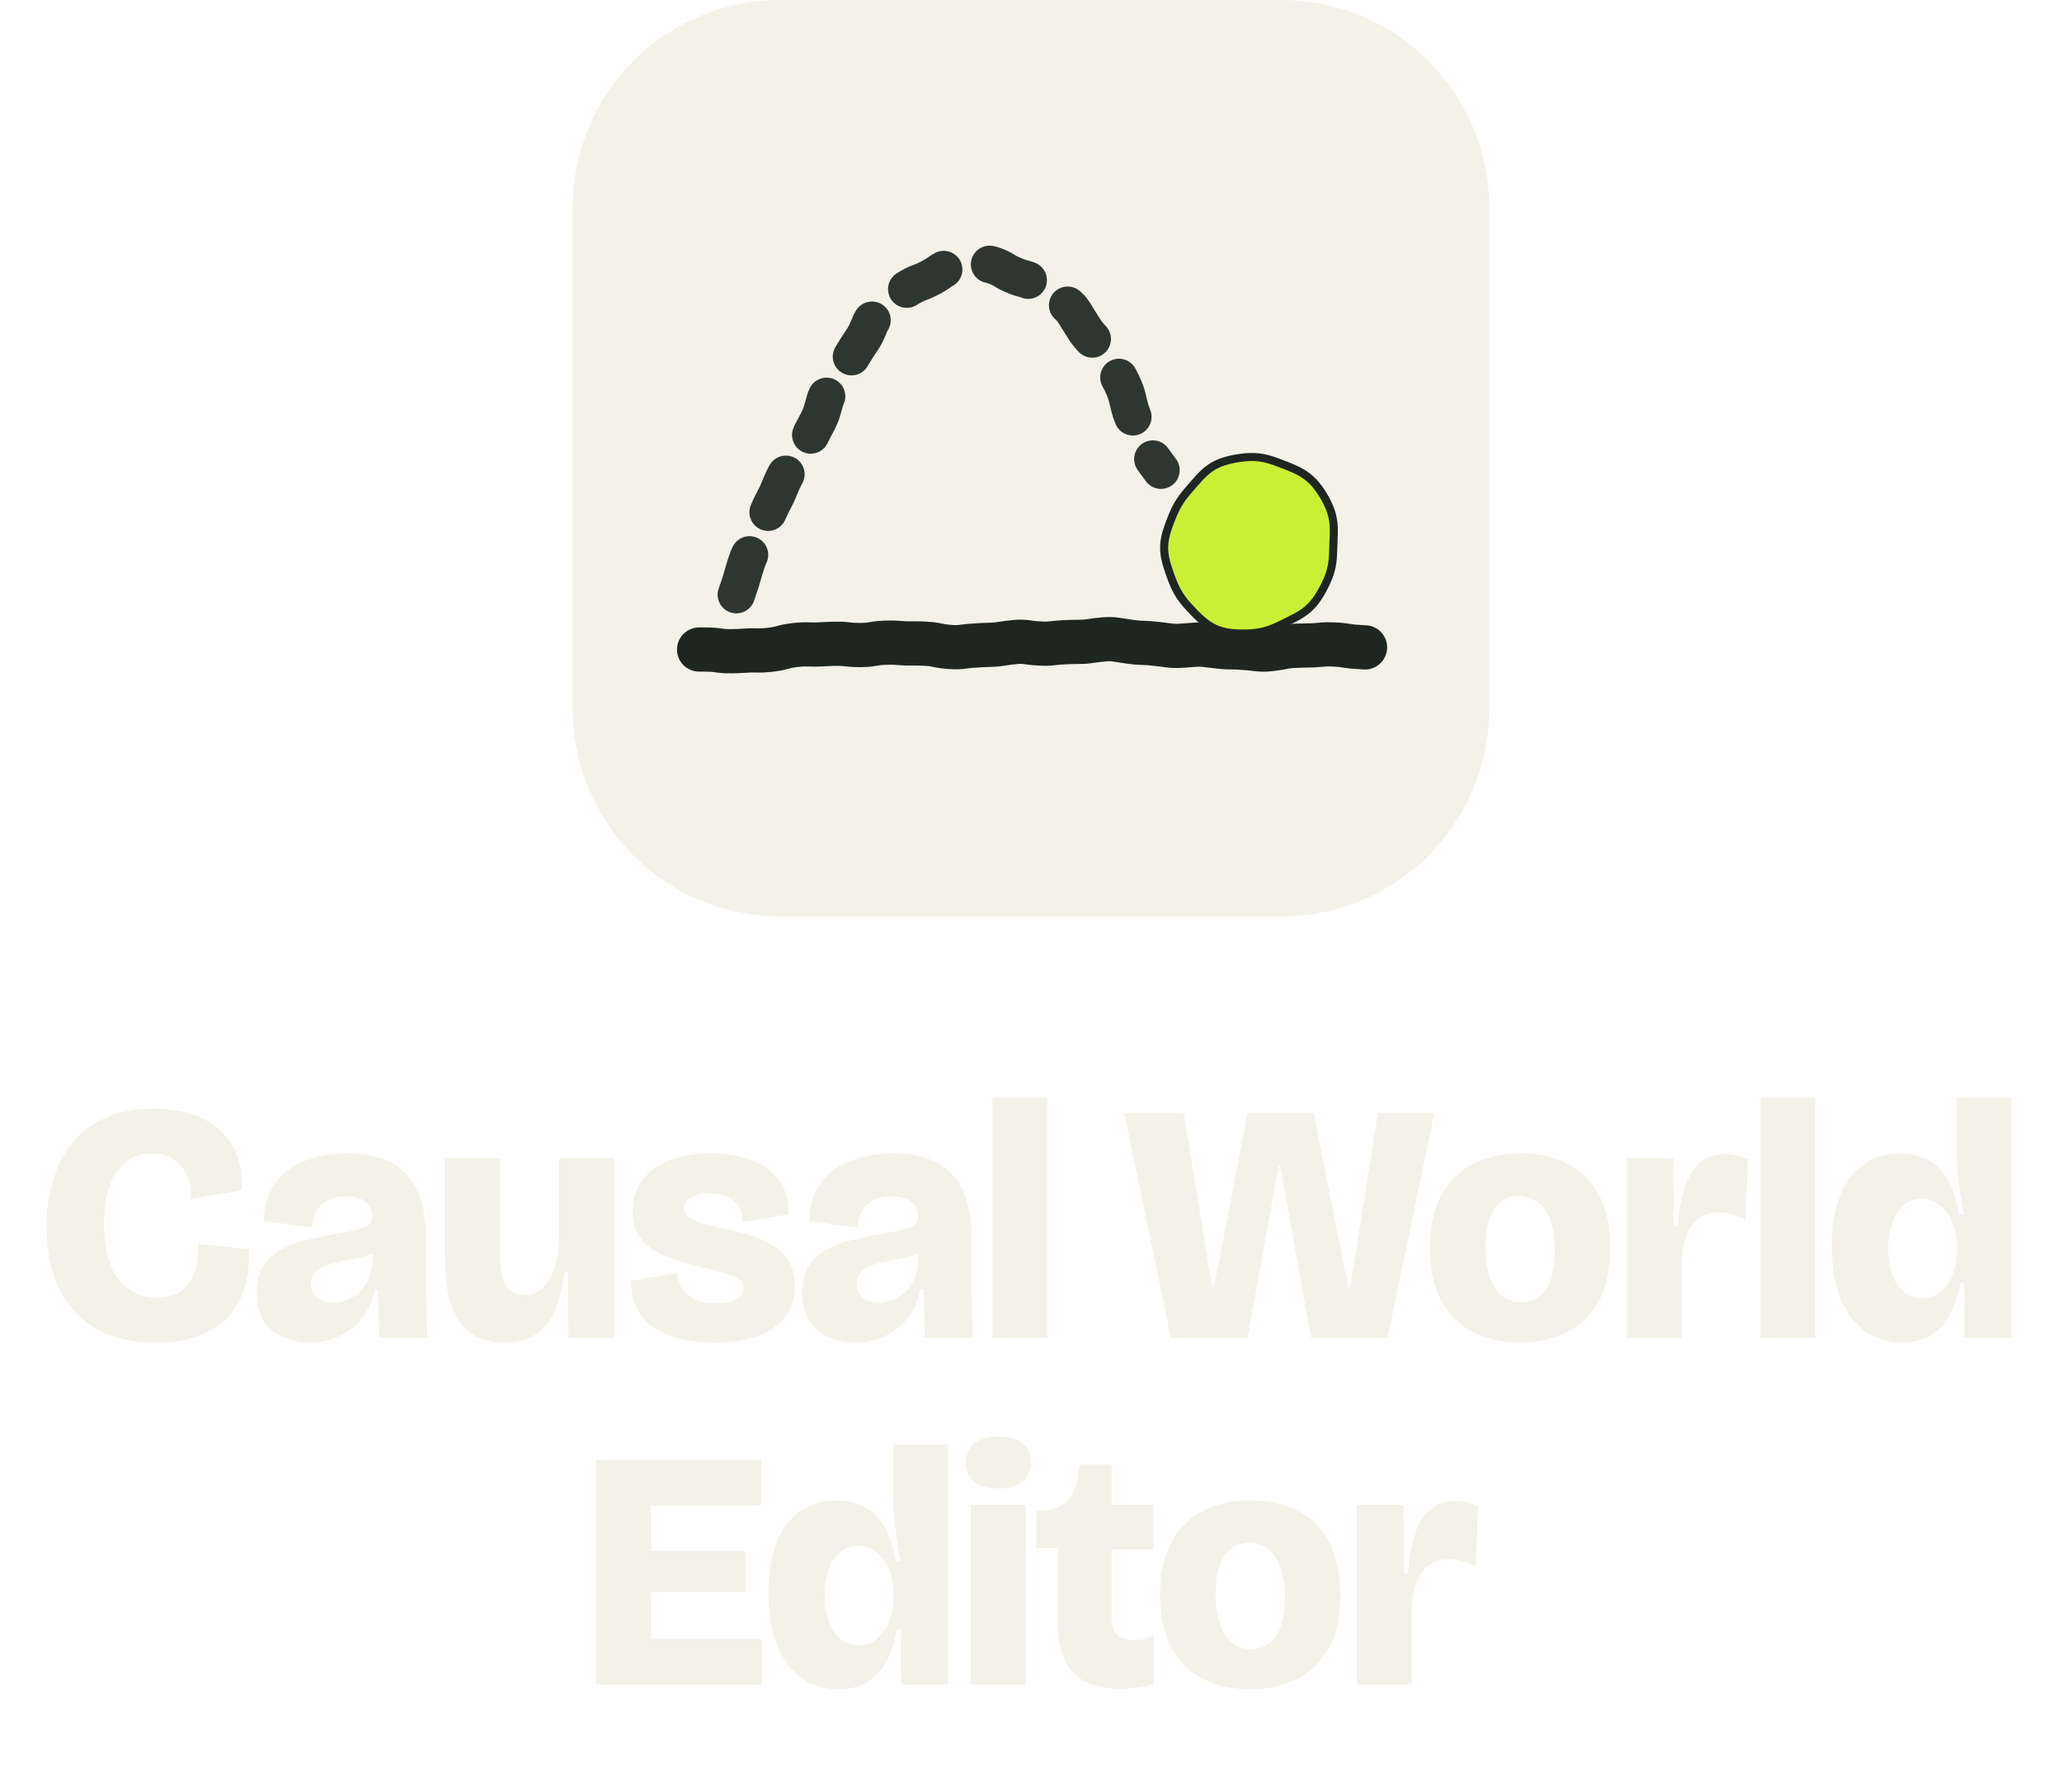
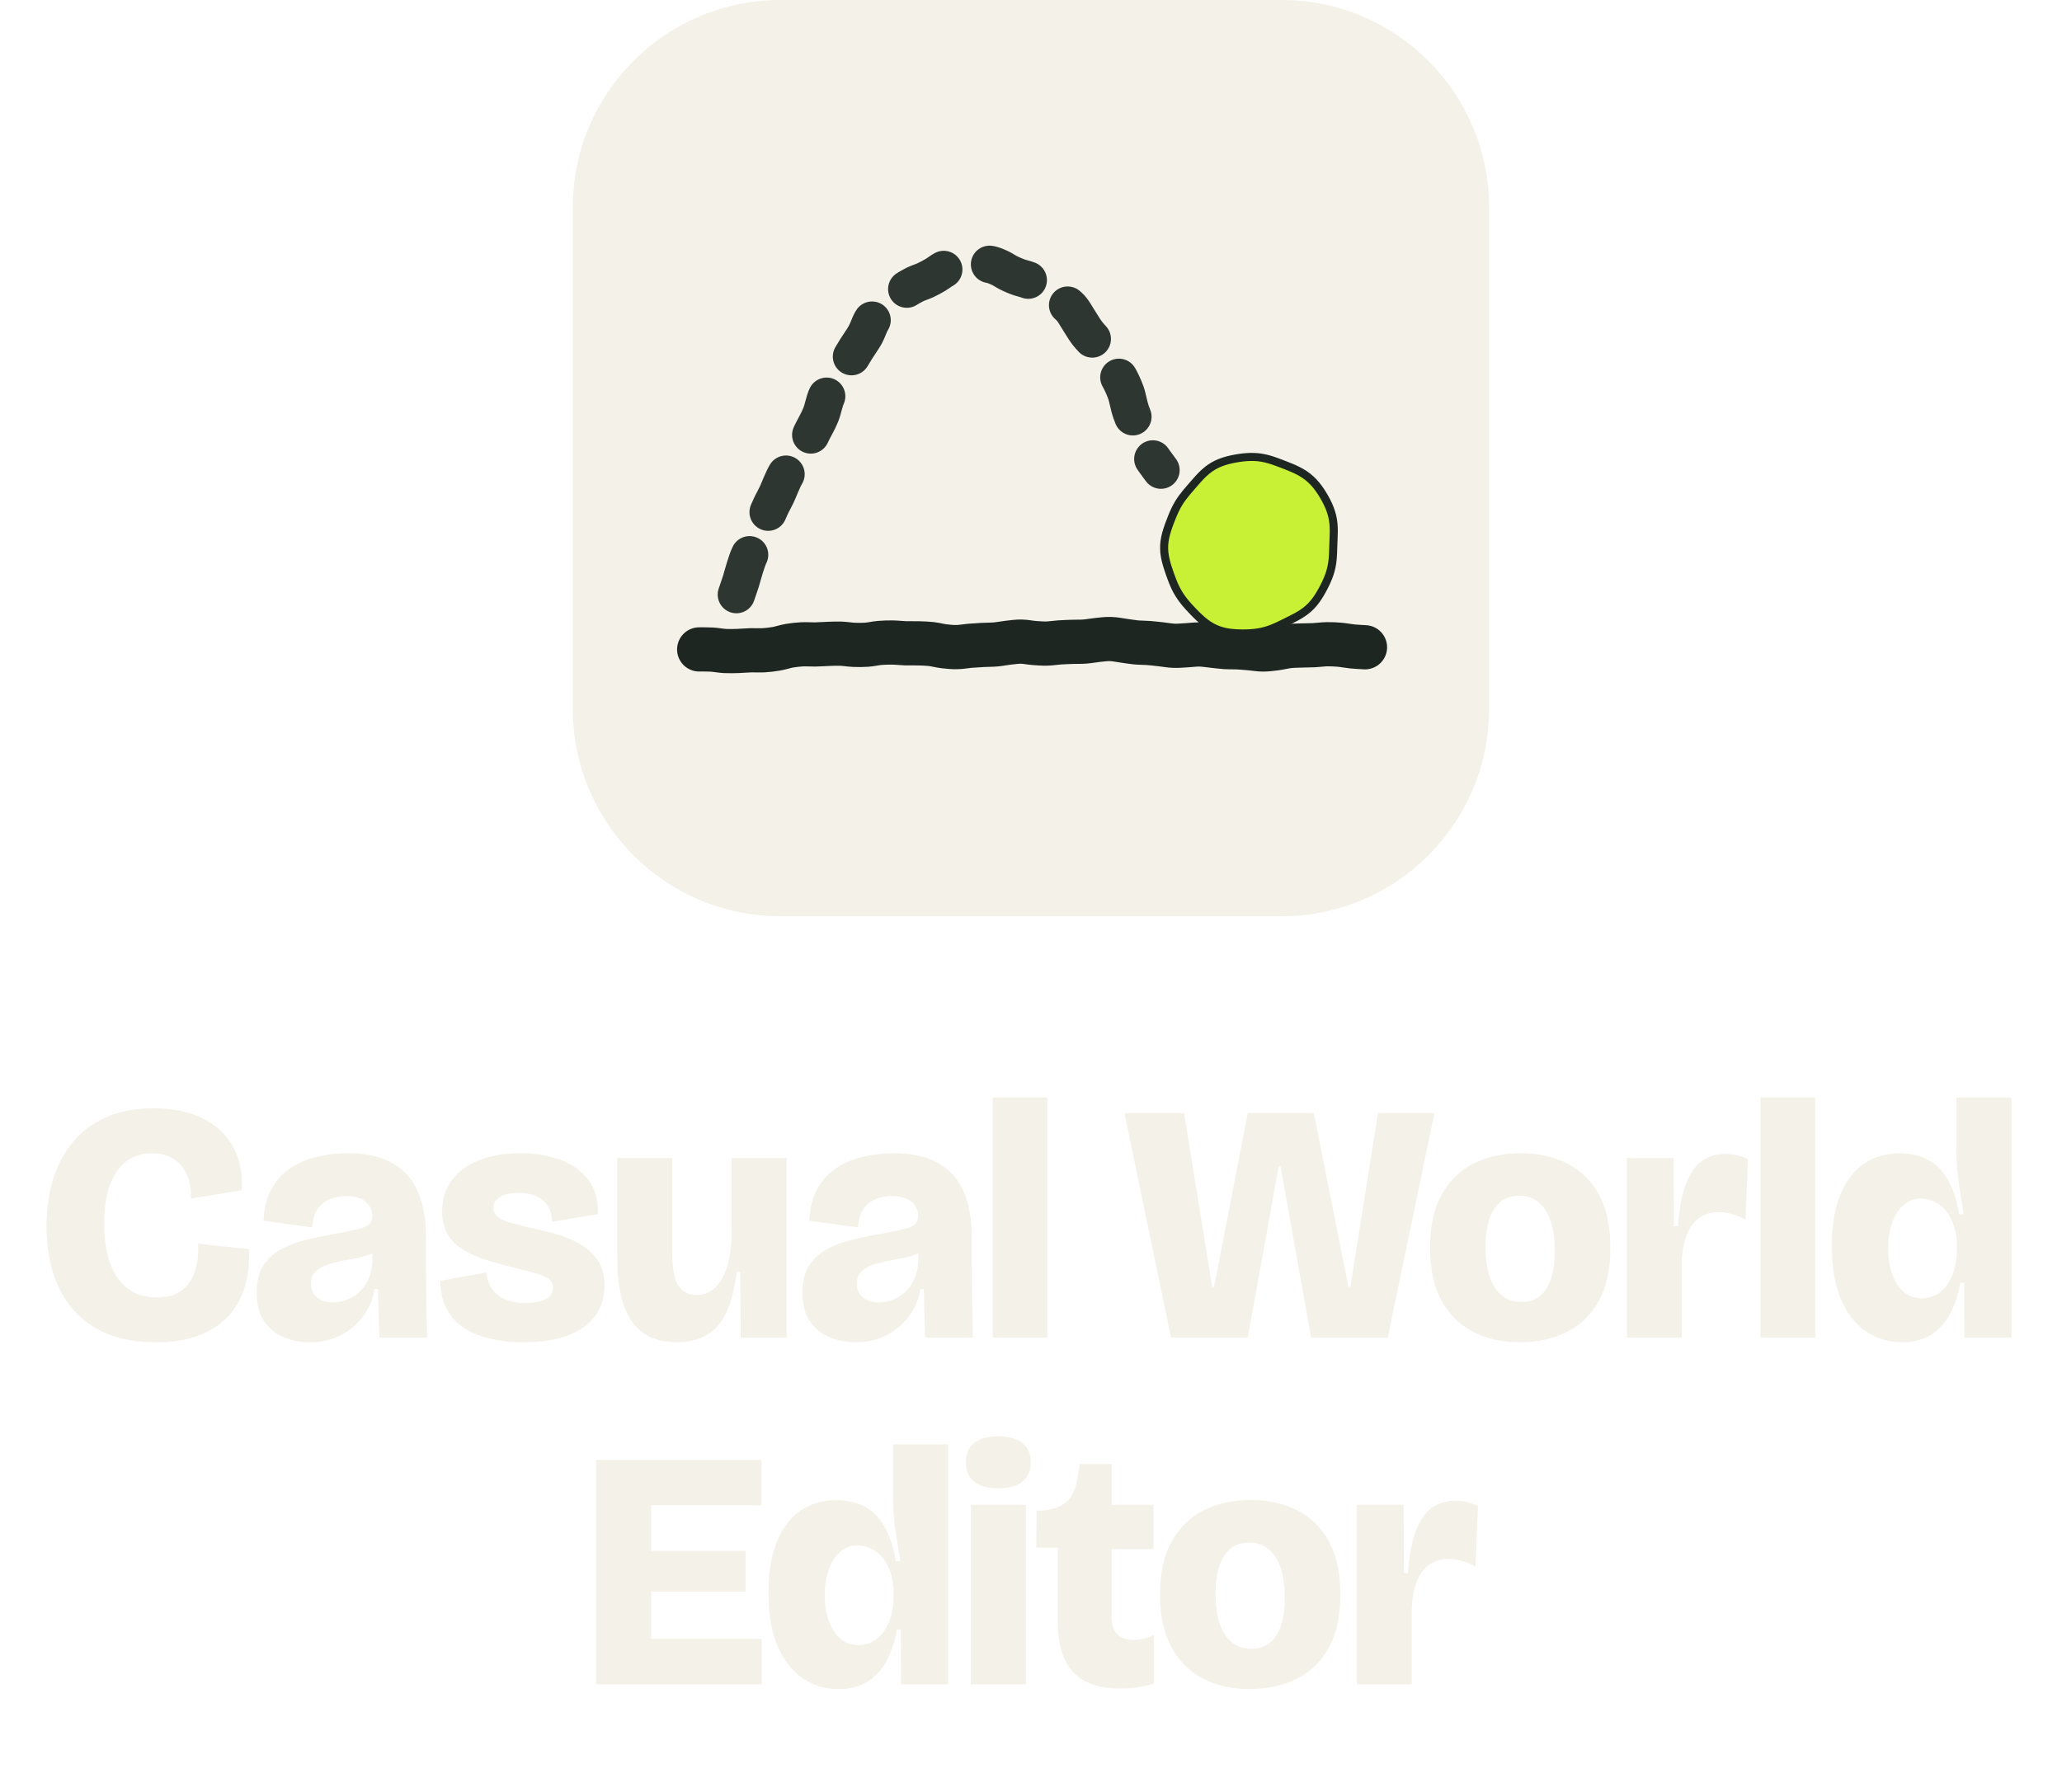
- <svg xmlns="http://www.w3.org/2000/svg" width="1151.88" height="1001.2" viewBox="0 0 1151.88 1001.2">
-   <g transform="translate(319.9 0)">
+ <svg xmlns="http://www.w3.org/2000/svg" width="1152.07" height="1001.2" viewBox="0 0 1152.07 1001.2">
+   <g transform="translate(320.0 0)">
    <rect width="512" height="512" rx="116" fill="#F4F1E8" />
    <g transform="translate(0.64 -19.3)">
      <path d="M70 382.2C71.21 382.21 74.81 382.15 77.21 382.3C79.61 382.45 82.03 382.97 84.43 383.09C86.84 383.22 89.23 383.13 91.63 383.06C94.03 382.99 96.43 382.75 98.83 382.68C101.23 382.62 103.63 382.81 106.03 382.67C108.43 382.52 110.83 382.25 113.22 381.83C115.61 381.41 117.99 380.55 120.38 380.14C122.78 379.73 125.17 379.47 127.57 379.35C129.97 379.23 132.37 379.47 134.77 379.43C137.18 379.39 139.57 379.18 141.97 379.11C144.37 379.03 146.77 378.9 149.17 378.99C151.58 379.08 153.99 379.53 156.39 379.63C158.79 379.73 161.19 379.75 163.59 379.57C165.99 379.4 168.38 378.8 170.77 378.59C173.17 378.39 175.57 378.31 177.97 378.34C180.37 378.37 182.78 378.69 185.19 378.77C187.59 378.85 189.99 378.73 192.39 378.8C194.79 378.87 197.19 378.92 199.6 379.19C202.01 379.47 204.43 380.15 206.83 380.44C209.24 380.73 211.65 380.95 214.05 380.91C216.45 380.86 218.84 380.37 221.23 380.17C223.63 379.97 226.03 379.83 228.43 379.7C230.83 379.57 233.23 379.62 235.62 379.41C238.02 379.2 240.41 378.69 242.81 378.43C245.2 378.16 247.62 377.81 250 377.84C252.39 377.88 254.74 378.43 257.1 378.61C259.47 378.79 261.84 378.98 264.21 378.93C266.58 378.87 268.96 378.45 271.33 378.29C273.71 378.13 276.08 378.05 278.45 377.97C280.82 377.89 283.19 377.98 285.57 377.8C287.94 377.62 290.32 377.12 292.69 376.89C295.07 376.65 297.45 376.32 299.82 376.39C302.19 376.45 304.55 376.97 306.91 377.29C309.28 377.6 311.64 378.05 314.01 378.27C316.38 378.49 318.75 378.44 321.12 378.62C323.49 378.8 325.85 379.1 328.22 379.36C330.59 379.62 332.95 380.08 335.32 380.17C337.69 380.25 340.06 379.99 342.44 379.87C344.81 379.75 347.19 379.39 349.56 379.43C351.93 379.47 354.29 379.87 356.66 380.11C359.03 380.35 361.39 380.72 363.76 380.87C366.13 381.03 368.5 380.91 370.87 381.03C373.24 381.15 375.61 381.38 377.98 381.58C380.34 381.78 382.71 382.24 385.08 382.24C387.45 382.24 389.83 381.9 392.2 381.59C394.58 381.28 396.96 380.63 399.33 380.36C401.71 380.1 404.08 380.09 406.45 380C408.82 379.91 411.19 379.94 413.57 379.83C415.94 379.71 418.32 379.34 420.69 379.3C423.06 379.26 425.43 379.37 427.8 379.58C430.16 379.78 432.53 380.29 434.89 380.52C437.26 380.76 440.82 380.92 442 381" fill="none" stroke="#1E2622" stroke-width="24.7" stroke-linecap="round" stroke-linejoin="round" />
      <path d="M90.8 351.55C91.22 350.3 92.55 346.57 93.35 344.03C94.14 341.5 94.76 338.84 95.58 336.36C96.39 333.89 97.1 331.49 98.22 329.19C99.34 326.89 101.09 324.77 102.29 322.56C103.5 320.34 104.61 318.2 105.45 315.9C106.29 313.59 106.58 310.99 107.34 308.7C108.1 306.41 109.04 304.31 110.03 302.16C111.01 300.02 111.76 298.94 113.25 295.83C114.74 292.72 116.6 287.28 118.96 283.5C121.32 279.72 125.12 276.75 127.39 273.14C129.66 269.54 130.82 265.52 132.56 261.88C134.31 258.23 136.38 254.88 137.85 251.28C139.33 247.68 139.8 243.61 141.41 240.29C143.03 236.97 145.65 234.34 147.54 231.38C149.43 228.43 151.05 225.42 152.76 222.55C154.47 219.68 156.11 216.87 157.79 214.18C159.46 211.48 161.32 209.04 162.8 206.36C164.28 203.69 165.1 200.54 166.66 198.1C168.21 195.66 170.17 193.6 172.13 191.72C174.1 189.84 176.43 188.44 178.44 186.84C180.45 185.23 182.22 183.47 184.19 182.07C186.15 180.67 188.18 179.45 190.22 178.43C192.25 177.4 194.44 176.8 196.37 175.9C198.3 175.01 200.05 174.05 201.78 173.04C203.52 172.02 205.07 170.72 206.78 169.81C208.48 168.9 210.24 168.08 212.02 167.58C213.79 167.08 215.65 166.96 217.43 166.81C219.22 166.66 220.97 166.71 222.72 166.67C224.47 166.64 226.2 166.53 227.94 166.61C229.67 166.7 231.44 166.79 233.14 167.2C234.83 167.61 236.48 168.33 238.1 169.08C239.71 169.84 241.18 170.92 242.82 171.74C244.45 172.55 246.09 173.3 247.92 173.98C249.74 174.66 251.81 175.05 253.77 175.8C255.74 176.55 257.79 177.38 259.71 178.48C261.64 179.57 263.37 181.04 265.32 182.38C267.27 183.71 269.36 185.01 271.4 186.52C273.43 188.02 275.74 189.43 277.52 191.38C279.3 193.33 280.54 195.86 282.08 198.2C283.62 200.54 285 203.06 286.78 205.41C288.55 207.77 290.9 209.83 292.72 212.35C294.55 214.87 295.92 217.79 297.75 220.52C299.58 223.25 301.95 225.77 303.71 228.75C305.46 231.72 307.02 234.94 308.28 238.38C309.53 241.81 309.99 245.74 311.24 249.36C312.49 252.99 314.21 256.45 315.77 260.1C317.32 263.76 318.53 267.65 320.57 271.3C322.61 274.95 326.76 280.22 328 282" fill="none" stroke="#1E2622" stroke-opacity="0.92" stroke-width="20.9" stroke-linecap="round" stroke-dasharray="23.43 26.19" />
      <path d="M421.92 327.84C421.86 329.13 421.81 330.42 421.68 331.7C421.55 332.99 421.38 334.28 421.11 335.55C420.84 336.82 420.5 338.08 420.09 339.32C419.68 340.55 419.18 341.76 418.65 342.96C418.13 344.15 417.55 345.32 416.95 346.49C416.35 347.65 415.72 348.81 415.04 349.94C414.36 351.06 413.66 352.2 412.87 353.26C412.09 354.33 411.24 355.37 410.32 356.32C409.4 357.28 408.39 358.16 407.35 358.97C406.3 359.78 405.16 360.5 404.03 361.18C402.9 361.86 401.72 362.46 400.55 363.06C399.39 363.67 398.22 364.24 397.04 364.83C395.86 365.41 394.69 366.01 393.5 366.57C392.3 367.14 391.09 367.72 389.85 368.21C388.6 368.71 387.33 369.18 386.03 369.55C384.73 369.92 383.4 370.22 382.06 370.44C380.72 370.67 379.36 370.8 378 370.9C376.64 370.99 375.26 371.03 373.89 371.03C372.51 371.03 371.12 371 369.73 370.9C368.34 370.81 366.93 370.68 365.56 370.44C364.18 370.19 362.79 369.88 361.46 369.43C360.14 368.98 358.83 368.41 357.6 367.75C356.37 367.08 355.19 366.28 354.08 365.44C352.96 364.6 351.91 363.65 350.89 362.71C349.87 361.77 348.91 360.79 347.95 359.81C347 358.83 346.07 357.84 345.16 356.84C344.26 355.83 343.37 354.81 342.54 353.75C341.71 352.69 340.92 351.6 340.2 350.47C339.48 349.34 338.83 348.15 338.23 346.96C337.64 345.76 337.12 344.53 336.62 343.3C336.12 342.06 335.67 340.82 335.23 339.57C334.79 338.32 334.36 337.07 333.96 335.8C333.57 334.53 333.17 333.26 332.87 331.96C332.57 330.66 332.3 329.34 332.16 328.01C332.03 326.68 331.98 325.33 332.05 324C332.13 322.67 332.33 321.33 332.59 320.03C332.86 318.72 333.24 317.44 333.63 316.18C334.02 314.91 334.47 313.68 334.92 312.46C335.37 311.23 335.83 310.03 336.33 308.83C336.82 307.64 337.32 306.45 337.88 305.29C338.44 304.13 339.03 302.99 339.69 301.88C340.35 300.78 341.08 299.71 341.83 298.67C342.59 297.64 343.41 296.65 344.22 295.66C345.04 294.67 345.89 293.71 346.73 292.73C347.58 291.75 348.42 290.77 349.29 289.79C350.17 288.81 351.04 287.8 351.98 286.84C352.93 285.89 353.9 284.93 354.95 284.07C356 283.22 357.11 282.41 358.28 281.72C359.45 281.03 360.7 280.43 361.96 279.93C363.22 279.42 364.54 279.02 365.85 278.67C367.17 278.31 368.51 278.04 369.85 277.79C371.19 277.54 372.55 277.33 373.9 277.18C375.26 277.03 376.63 276.91 378 276.89C379.37 276.87 380.75 276.91 382.11 277.05C383.47 277.2 384.83 277.44 386.16 277.75C387.48 278.06 388.79 278.47 390.09 278.9C391.38 279.32 392.64 279.81 393.91 280.29C395.18 280.77 396.43 281.26 397.69 281.76C398.95 282.27 400.23 282.77 401.47 283.34C402.72 283.92 403.98 284.5 405.17 285.2C406.36 285.89 407.54 286.65 408.62 287.51C409.71 288.36 410.73 289.32 411.68 290.32C412.63 291.32 413.49 292.42 414.31 293.53C415.13 294.64 415.88 295.81 416.59 296.98C417.3 298.15 417.98 299.35 418.59 300.57C419.2 301.78 419.79 303.02 420.27 304.29C420.75 305.56 421.17 306.86 421.49 308.17C421.8 309.49 422.01 310.83 422.15 312.17C422.29 313.51 422.3 314.86 422.31 316.19C422.32 317.51 422.25 318.83 422.2 320.13C422.16 321.44 422.09 322.72 422.05 324C422 325.28 421.98 326.56 421.92 327.84Z" fill="#C8F135" stroke="#1E2622" stroke-width="9" paint-order="stroke" />
    </g>
  </g>
-   <path d="M86.907 750.06Q71.273 750.06 59.764 745.256Q48.256 740.451 40.737 731.63Q33.219 722.809 29.595 711.042Q25.971 699.276 25.971 685.351Q25.971 671.047 29.69 658.969Q33.409 646.89 40.859 638.001Q48.31 629.111 59.52 624.226Q70.73 619.34 85.903 619.34Q98.714 619.34 108.35 622.882Q117.986 626.424 124.161 632.708Q130.336 638.991 133.05 647.324Q135.764 655.657 135.004 665.103L106.694 669.771Q106.966 661.764 104.319 656.146Q101.673 650.527 96.746 647.487Q91.82 644.447 84.899 644.447Q79.063 644.447 74.164 646.781Q69.264 649.116 65.695 653.974Q62.126 658.833 60.171 666.229Q58.217 673.626 58.217 683.804Q58.217 696.996 61.61 706.184Q65.003 715.371 71.599 720.189Q78.194 725.007 87.531 725.007Q96.597 725.007 101.741 720.936Q106.884 716.864 109.028 709.997Q111.173 703.13 110.684 694.987L139.048 698Q139.673 708.396 137.162 717.774Q134.651 727.151 128.476 734.453Q122.301 741.754 112.028 745.907Q101.754 750.06 86.907 750.06ZM172.977 750.06Q165.16 750.06 158.429 747.21Q151.697 744.36 147.544 738.266Q143.391 732.173 143.391 722.374Q143.391 713.281 146.92 707.541Q150.449 701.8 156.61 698.339Q162.771 694.879 170.507 692.965Q178.243 691.051 186.521 689.613Q195.153 687.984 199.74 686.926Q204.327 685.867 206.159 684.239Q207.991 682.61 207.991 679.679Q207.991 674.386 204.096 671.373Q200.201 668.36 193.28 668.36Q188.774 668.36 184.54 669.989Q180.306 671.617 177.537 675.431Q174.769 679.244 174.47 685.867L147.219 682.176Q147.707 671.346 151.833 664.058Q155.959 656.77 162.704 652.468Q169.449 648.166 177.632 646.293Q185.816 644.42 194.311 644.42Q209.376 644.42 219.039 649.808Q228.701 655.196 233.356 665.632Q238.011 676.069 238.011 691.35V708.504Q238.011 714.937 238.093 721.465Q238.174 727.993 238.31 734.453Q238.446 740.913 238.663 747.4H211.954Q211.737 741.266 211.52 734.507Q211.303 727.749 211.194 720.339H209.294Q207.991 728.509 203.092 735.281Q198.193 742.053 190.525 746.056Q182.857 750.06 172.977 750.06ZM186.033 727.857Q189.317 727.857 192.968 726.622Q196.619 725.387 199.916 722.727Q203.214 720.067 205.467 715.575Q207.72 711.083 208.154 704.704L208.046 697.104L212.85 696.969Q210.733 699.384 206.974 700.85Q203.214 702.316 198.817 703.144Q194.42 703.971 190.009 704.826Q185.599 705.681 181.934 707.079Q178.27 708.477 176.031 710.825Q173.791 713.173 173.791 717.299Q173.791 722.347 177.334 725.102Q180.876 727.857 186.033 727.857ZM281.738 750.06Q264.964 750.06 256.754 738.47Q248.543 726.88 248.543 702.994V647.08H279.323V701.529Q279.323 713.471 282.756 718.574Q286.19 723.677 292.84 723.677Q297.291 723.677 300.861 721.384Q304.43 719.09 307.063 714.571Q309.696 710.051 311.066 703.293Q312.437 696.534 312.437 687.469V647.08H343.163V703.537V747.4H317.486L317.323 710.648H315.287Q313.659 724.464 309.587 733.164Q305.516 741.863 298.649 745.961Q291.781 750.06 281.738 750.06ZM399.077 750.06Q389.007 750.06 380.498 748.119Q371.989 746.179 365.705 742.08Q359.421 737.981 355.934 731.399Q352.446 724.817 352.419 715.67L378.069 711.11Q378.72 716.511 381.434 720.379Q384.149 724.247 388.871 726.201Q393.594 728.156 400.353 728.156Q406.786 728.156 411.061 726.106Q415.336 724.057 415.336 719.47Q415.336 716.837 413.544 715.168Q411.753 713.499 407.478 712.074Q403.203 710.649 395.63 708.911Q386.7 706.713 379.019 704.379Q371.337 702.044 365.556 698.597Q359.774 695.15 356.599 689.898Q353.423 684.646 353.423 676.801Q353.423 666.677 358.838 659.471Q364.253 652.264 374.106 648.342Q383.959 644.42 397.204 644.42Q409.066 644.42 418.973 647.921Q428.88 651.423 434.838 658.941Q440.796 666.46 440.47 678.484L414.738 682.746Q414.874 677.67 412.54 674.019Q410.206 670.369 406.053 668.482Q401.9 666.596 396.091 666.596Q389.36 666.596 385.682 668.944Q382.004 671.291 382.004 674.956Q382.004 677.86 384.352 679.855Q386.7 681.85 391.491 683.248Q396.281 684.646 403.583 686.301Q410.369 687.686 417.48 689.749Q424.591 691.811 430.644 695.272Q436.697 698.733 440.416 704.351Q444.134 709.97 444.134 718.656Q444.134 728.183 438.923 735.294Q433.711 742.406 423.696 746.233Q413.68 750.06 399.077 750.06ZM477.737 750.06Q469.92 750.06 463.189 747.21Q456.457 744.36 452.304 738.266Q448.151 732.173 448.151 722.374Q448.151 713.281 451.68 707.541Q455.209 701.8 461.37 698.339Q467.531 694.879 475.267 692.965Q483.003 691.051 491.281 689.613Q499.913 687.984 504.5 686.926Q509.087 685.867 510.919 684.239Q512.751 682.61 512.751 679.679Q512.751 674.386 508.856 671.373Q504.961 668.36 498.04 668.36Q493.534 668.36 489.3 669.989Q485.066 671.617 482.297 675.431Q479.529 679.244 479.23 685.867L451.979 682.176Q452.467 671.346 456.593 664.058Q460.719 656.77 467.464 652.468Q474.209 648.166 482.392 646.293Q490.576 644.42 499.071 644.42Q514.136 644.42 523.799 649.808Q533.461 655.196 538.116 665.632Q542.771 676.069 542.771 691.35V708.504Q542.771 714.937 542.853 721.465Q542.934 727.993 543.07 734.453Q543.206 740.913 543.423 747.4H516.714Q516.497 741.266 516.28 734.507Q516.063 727.749 515.954 720.339H514.054Q512.751 728.509 507.852 735.281Q502.953 742.053 495.285 746.056Q487.617 750.06 477.737 750.06ZM490.793 727.857Q494.077 727.857 497.728 726.622Q501.379 725.387 504.676 722.727Q507.974 720.067 510.227 715.575Q512.48 711.083 512.914 704.704L512.806 697.104L517.61 696.969Q515.493 699.384 511.734 700.85Q507.974 702.316 503.577 703.144Q499.18 703.971 494.769 704.826Q490.359 705.681 486.694 707.079Q483.03 708.477 480.791 710.825Q478.551 713.173 478.551 717.299Q478.551 722.347 482.094 725.102Q485.636 727.857 490.793 727.857ZM554.416 747.4V613.314H584.979V747.4ZM654.057 747.4 628.054 622.0H661.359L677.074 719.117H678.133L696.943 622.0H733.884L753.21 719.117H754.268L769.713 622.0H801.253L775.196 747.4H732.364L715.21 651.64H714.26L696.943 747.4ZM848.943 750.06Q834.231 750.06 822.886 744.238Q811.54 738.416 805.161 726.704Q798.783 714.991 798.783 697.321Q798.783 679.109 805.365 667.424Q811.947 655.739 823.388 650.079Q834.829 644.42 849.35 644.42Q864.333 644.42 875.638 650.242Q886.943 656.064 893.254 667.749Q899.564 679.434 899.564 697.24Q899.564 715.561 892.928 727.274Q886.291 738.986 874.824 744.523Q863.356 750.06 848.943 750.06ZM849.757 727.559Q855.919 727.559 860.071 724.288Q864.224 721.017 866.369 714.557Q868.513 708.097 868.513 699.004Q868.513 689.07 866.179 682.271Q863.844 675.471 859.406 671.834Q854.969 668.197 848.454 668.197Q842.483 668.197 838.303 671.468Q834.123 674.739 831.979 681.199Q829.834 687.659 829.834 696.941Q829.834 711.707 835.086 719.633Q840.339 727.559 849.757 727.559ZM908.766 747.4V695.204V647.08H934.877L935.04 685.243H937.266Q938.46 670.097 941.894 661.262Q945.327 652.427 950.905 648.614Q956.483 644.8 963.947 644.8Q966.824 644.8 969.986 645.506Q973.148 646.211 976.433 647.813L975.021 681.524Q971.167 679.38 967.313 678.362Q963.458 677.344 960.12 677.344Q953.66 677.344 949.127 680.601Q944.594 683.859 942.138 690.264Q939.681 696.67 939.41 706.007V747.4ZM983.436 747.4V613.314H1013.999V747.4ZM1062.611 750.06Q1051.293 750.06 1042.404 744.034Q1033.514 738.009 1028.398 726.066Q1023.281 714.123 1023.281 696.371Q1023.281 679.679 1027.841 668.102Q1032.401 656.526 1040.951 650.527Q1049.501 644.529 1061.363 644.529Q1070.32 644.529 1077.011 648.084Q1083.701 651.64 1088.071 659.159Q1092.441 666.677 1094.423 678.566H1097.001Q1095.943 672.16 1094.938 666.026Q1093.934 659.891 1093.405 654.246Q1092.876 648.6 1092.876 643.85V613.314H1123.656V708.043V747.4H1097.354L1097.246 716.81H1095.101Q1093.011 727.939 1088.682 735.335Q1084.353 742.731 1077.879 746.396Q1071.406 750.06 1062.611 750.06ZM1073.496 725.496Q1077.757 725.496 1081.367 723.609Q1084.977 721.723 1087.583 718.14Q1090.188 714.557 1091.668 709.59Q1093.147 704.623 1093.147 698.461V696.371Q1093.147 691.269 1092.061 687.048Q1090.976 682.827 1089.103 679.611Q1087.23 676.394 1084.706 674.209Q1082.181 672.024 1079.209 670.911Q1076.237 669.799 1073.143 669.799Q1067.144 669.799 1063.019 673.626Q1058.893 677.453 1056.83 683.791Q1054.767 690.129 1054.767 697.864Q1054.767 705.6 1056.993 711.897Q1059.219 718.194 1063.426 721.845Q1067.633 725.496 1073.496 725.496Z M332.944 941.2V815.8H363.724V941.2ZM355.716 941.2V915.821H425.501V941.2ZM355.716 889.411V866.639H416.489V889.411ZM355.716 841.124V815.8H425.338V841.124ZM468.576 943.86Q457.258 943.86 448.369 937.834Q439.479 931.809 434.363 919.866Q429.246 907.923 429.246 890.171Q429.246 873.479 433.806 861.902Q438.366 850.326 446.916 844.327Q455.466 838.329 467.328 838.329Q476.285 838.329 482.976 841.884Q489.666 845.44 494.036 852.959Q498.406 860.477 500.388 872.366H502.966Q501.908 865.96 500.903 859.826Q499.899 853.691 499.37 848.046Q498.841 842.4 498.841 837.65V807.114H529.621V901.843V941.2H503.319L503.211 910.61H501.066Q498.976 921.739 494.647 929.135Q490.318 936.531 483.844 940.196Q477.371 943.86 468.576 943.86ZM479.461 919.296Q483.722 919.296 487.332 917.409Q490.942 915.523 493.548 911.94Q496.153 908.357 497.633 903.39Q499.112 898.423 499.112 892.261V890.171Q499.112 885.069 498.026 880.848Q496.941 876.627 495.068 873.411Q493.195 870.194 490.671 868.009Q488.146 865.824 485.174 864.711Q482.202 863.599 479.108 863.599Q473.109 863.599 468.984 867.426Q464.858 871.253 462.795 877.591Q460.732 883.929 460.732 891.664Q460.732 899.4 462.958 905.697Q465.184 911.994 469.391 915.645Q473.598 919.296 479.461 919.296ZM542.351 941.2V840.88H573.076V941.2ZM557.605 831.651Q548.865 831.651 544.21 827.956Q539.555 824.26 539.555 817.248Q539.555 810.046 544.21 806.341Q548.865 802.636 557.605 802.636Q566.535 802.636 571.19 806.409Q575.845 810.181 575.845 817.239Q575.845 824.106 571.19 827.879Q566.535 831.651 557.605 831.651ZM625.679 943.534Q607.955 943.534 599.419 934.401Q590.882 925.267 590.882 905.779V864.82H578.885L579.048 844.137H582.441Q592.592 843.051 596.989 838.044Q601.386 833.036 602.418 822.504L603.178 818.107H620.956V840.88H644.326V865.634H620.956V903.363Q620.956 910.366 624.363 913.406Q627.769 916.446 633.334 916.446Q636.265 916.446 639.224 915.686Q642.182 914.926 644.544 913.596V940.82Q638.599 942.584 633.904 943.059Q629.208 943.534 625.679 943.534ZM698.178 943.86Q683.466 943.86 672.121 938.038Q660.775 932.216 654.396 920.504Q648.018 908.791 648.018 891.121Q648.018 872.909 654.6 861.224Q661.182 849.539 672.623 843.879Q684.064 838.22 698.585 838.22Q713.568 838.22 724.873 844.042Q736.178 849.864 742.489 861.549Q748.799 873.234 748.799 891.04Q748.799 909.361 742.163 921.074Q735.526 932.786 724.059 938.323Q712.591 943.86 698.178 943.86ZM698.992 921.359Q705.154 921.359 709.306 918.088Q713.459 914.817 715.604 908.357Q717.748 901.897 717.748 892.804Q717.748 882.87 715.414 876.071Q713.079 869.271 708.641 865.634Q704.204 861.997 697.689 861.997Q691.718 861.997 687.538 865.268Q683.358 868.539 681.214 874.999Q679.069 881.459 679.069 890.741Q679.069 905.507 684.321 913.433Q689.574 921.359 698.992 921.359ZM758.001 941.2V889.004V840.88H784.112L784.275 879.043H786.501Q787.695 863.897 791.129 855.062Q794.562 846.227 800.14 842.414Q805.718 838.6 813.182 838.6Q816.059 838.6 819.221 839.306Q822.383 840.011 825.668 841.613L824.256 875.324Q820.402 873.18 816.548 872.162Q812.693 871.144 809.355 871.144Q802.895 871.144 798.362 874.401Q793.829 877.659 791.373 884.064Q788.916 890.47 788.645 899.807V941.2Z" fill="#F4F1E8" />
+   <path d="M86.907 750.06Q71.273 750.06 59.764 745.256Q48.256 740.451 40.737 731.63Q33.219 722.809 29.595 711.042Q25.971 699.276 25.971 685.351Q25.971 671.047 29.69 658.969Q33.409 646.89 40.859 638.001Q48.31 629.111 59.52 624.226Q70.73 619.34 85.903 619.34Q98.714 619.34 108.35 622.882Q117.986 626.424 124.161 632.708Q130.336 638.991 133.05 647.324Q135.764 655.657 135.004 665.103L106.694 669.771Q106.966 661.764 104.319 656.146Q101.673 650.527 96.746 647.487Q91.82 644.447 84.899 644.447Q79.063 644.447 74.164 646.781Q69.264 649.116 65.695 653.974Q62.126 658.833 60.171 666.229Q58.217 673.626 58.217 683.804Q58.217 696.996 61.61 706.184Q65.003 715.371 71.599 720.189Q78.194 725.007 87.531 725.007Q96.597 725.007 101.741 720.936Q106.884 716.864 109.028 709.997Q111.173 703.13 110.684 694.987L139.048 698Q139.673 708.396 137.162 717.774Q134.651 727.151 128.476 734.453Q122.301 741.754 112.028 745.907Q101.754 750.06 86.907 750.06ZM172.977 750.06Q165.16 750.06 158.429 747.21Q151.697 744.36 147.544 738.266Q143.391 732.173 143.391 722.374Q143.391 713.281 146.92 707.541Q150.449 701.8 156.61 698.339Q162.771 694.879 170.507 692.965Q178.243 691.051 186.521 689.613Q195.153 687.984 199.74 686.926Q204.327 685.867 206.159 684.239Q207.991 682.61 207.991 679.679Q207.991 674.386 204.096 671.373Q200.201 668.36 193.28 668.36Q188.774 668.36 184.54 669.989Q180.306 671.617 177.537 675.431Q174.769 679.244 174.47 685.867L147.219 682.176Q147.707 671.346 151.833 664.058Q155.959 656.77 162.704 652.468Q169.449 648.166 177.632 646.293Q185.816 644.42 194.311 644.42Q209.376 644.42 219.039 649.808Q228.701 655.196 233.356 665.632Q238.011 676.069 238.011 691.35V708.504Q238.011 714.937 238.093 721.465Q238.174 727.993 238.31 734.453Q238.446 740.913 238.663 747.4H211.954Q211.737 741.266 211.52 734.507Q211.303 727.749 211.194 720.339H209.294Q207.991 728.509 203.092 735.281Q198.193 742.053 190.525 746.056Q182.857 750.06 172.977 750.06ZM186.033 727.857Q189.317 727.857 192.968 726.622Q196.619 725.387 199.916 722.727Q203.214 720.067 205.467 715.575Q207.72 711.083 208.154 704.704L208.046 697.104L212.85 696.969Q210.733 699.384 206.974 700.85Q203.214 702.316 198.817 703.144Q194.42 703.971 190.009 704.826Q185.599 705.681 181.934 707.079Q178.27 708.477 176.031 710.825Q173.791 713.173 173.791 717.299Q173.791 722.347 177.334 725.102Q180.876 727.857 186.033 727.857ZM292.677 750.06Q282.607 750.06 274.098 748.119Q265.589 746.179 259.305 742.08Q253.021 737.981 249.534 731.399Q246.046 724.817 246.019 715.67L271.669 711.11Q272.32 716.511 275.034 720.379Q277.749 724.247 282.471 726.201Q287.194 728.156 293.953 728.156Q300.386 728.156 304.661 726.106Q308.936 724.057 308.936 719.47Q308.936 716.837 307.144 715.168Q305.353 713.499 301.078 712.074Q296.803 710.649 289.23 708.911Q280.3 706.713 272.619 704.379Q264.937 702.044 259.156 698.597Q253.374 695.15 250.199 689.898Q247.023 684.646 247.023 676.801Q247.023 666.677 252.438 659.471Q257.853 652.264 267.706 648.342Q277.559 644.42 290.804 644.42Q302.666 644.42 312.573 647.921Q322.48 651.423 328.438 658.941Q334.396 666.46 334.07 678.484L308.338 682.746Q308.474 677.67 306.14 674.019Q303.806 670.369 299.653 668.482Q295.5 666.596 289.691 666.596Q282.96 666.596 279.282 668.944Q275.604 671.291 275.604 674.956Q275.604 677.86 277.952 679.855Q280.3 681.85 285.091 683.248Q289.881 684.646 297.183 686.301Q303.969 687.686 311.08 689.749Q318.191 691.811 324.244 695.272Q330.297 698.733 334.016 704.351Q337.734 709.97 337.734 718.656Q337.734 728.183 332.523 735.294Q327.311 742.406 317.296 746.233Q307.28 750.06 292.677 750.06ZM378.068 750.06Q361.294 750.06 353.084 738.47Q344.873 726.88 344.873 702.994V647.08H375.653V701.529Q375.653 713.471 379.086 718.574Q382.52 723.677 389.17 723.677Q393.621 723.677 397.191 721.384Q400.76 719.09 403.393 714.571Q406.026 710.051 407.396 703.293Q408.767 696.534 408.767 687.469V647.08H439.493V703.537V747.4H413.816L413.653 710.648H411.617Q409.989 724.464 405.917 733.164Q401.846 741.863 394.979 745.961Q388.111 750.06 378.068 750.06ZM477.927 750.06Q470.11 750.06 463.379 747.21Q456.647 744.36 452.494 738.266Q448.341 732.173 448.341 722.374Q448.341 713.281 451.87 707.541Q455.399 701.8 461.56 698.339Q467.721 694.879 475.457 692.965Q483.193 691.051 491.471 689.613Q500.103 687.984 504.69 686.926Q509.277 685.867 511.109 684.239Q512.941 682.61 512.941 679.679Q512.941 674.386 509.046 671.373Q505.151 668.36 498.23 668.36Q493.724 668.36 489.49 669.989Q485.256 671.617 482.487 675.431Q479.719 679.244 479.42 685.867L452.169 682.176Q452.657 671.346 456.783 664.058Q460.909 656.77 467.654 652.468Q474.399 648.166 482.582 646.293Q490.766 644.42 499.261 644.42Q514.326 644.42 523.989 649.808Q533.651 655.196 538.306 665.632Q542.961 676.069 542.961 691.35V708.504Q542.961 714.937 543.043 721.465Q543.124 727.993 543.26 734.453Q543.396 740.913 543.613 747.4H516.904Q516.687 741.266 516.47 734.507Q516.253 727.749 516.144 720.339H514.244Q512.941 728.509 508.042 735.281Q503.143 742.053 495.475 746.056Q487.807 750.06 477.927 750.06ZM490.983 727.857Q494.267 727.857 497.918 726.622Q501.569 725.387 504.866 722.727Q508.164 720.067 510.417 715.575Q512.67 711.083 513.104 704.704L512.996 697.104L517.8 696.969Q515.683 699.384 511.924 700.85Q508.164 702.316 503.767 703.144Q499.37 703.971 494.959 704.826Q490.549 705.681 486.884 707.079Q483.22 708.477 480.981 710.825Q478.741 713.173 478.741 717.299Q478.741 722.347 482.284 725.102Q485.826 727.857 490.983 727.857ZM554.606 747.4V613.314H585.169V747.4ZM654.247 747.4 628.244 622.0H661.549L677.264 719.117H678.323L697.133 622.0H734.074L753.4 719.117H754.458L769.903 622.0H801.443L775.386 747.4H732.554L715.4 651.64H714.45L697.133 747.4ZM849.133 750.06Q834.421 750.06 823.076 744.238Q811.73 738.416 805.351 726.704Q798.973 714.991 798.973 697.321Q798.973 679.109 805.555 667.424Q812.137 655.739 823.578 650.079Q835.019 644.42 849.54 644.42Q864.523 644.42 875.828 650.242Q887.133 656.064 893.444 667.749Q899.754 679.434 899.754 697.24Q899.754 715.561 893.118 727.274Q886.481 738.986 875.014 744.523Q863.546 750.06 849.133 750.06ZM849.947 727.559Q856.109 727.559 860.261 724.288Q864.414 721.017 866.559 714.557Q868.703 708.097 868.703 699.004Q868.703 689.07 866.369 682.271Q864.034 675.471 859.596 671.834Q855.159 668.197 848.644 668.197Q842.673 668.197 838.493 671.468Q834.313 674.739 832.169 681.199Q830.024 687.659 830.024 696.941Q830.024 711.707 835.276 719.633Q840.529 727.559 849.947 727.559ZM908.956 747.4V695.204V647.08H935.067L935.23 685.243H937.456Q938.65 670.097 942.084 661.262Q945.517 652.427 951.095 648.614Q956.673 644.8 964.137 644.8Q967.014 644.8 970.176 645.506Q973.338 646.211 976.623 647.813L975.211 681.524Q971.357 679.38 967.503 678.362Q963.648 677.344 960.31 677.344Q953.85 677.344 949.317 680.601Q944.784 683.859 942.328 690.264Q939.871 696.67 939.6 706.007V747.4ZM983.626 747.4V613.314H1014.189V747.4ZM1062.801 750.06Q1051.483 750.06 1042.594 744.034Q1033.704 738.009 1028.588 726.066Q1023.471 714.123 1023.471 696.371Q1023.471 679.679 1028.031 668.102Q1032.591 656.526 1041.141 650.527Q1049.691 644.529 1061.553 644.529Q1070.51 644.529 1077.201 648.084Q1083.891 651.64 1088.261 659.159Q1092.631 666.677 1094.613 678.566H1097.191Q1096.133 672.16 1095.128 666.026Q1094.124 659.891 1093.595 654.246Q1093.066 648.6 1093.066 643.85V613.314H1123.846V708.043V747.4H1097.544L1097.436 716.81H1095.291Q1093.201 727.939 1088.872 735.335Q1084.543 742.731 1078.069 746.396Q1071.596 750.06 1062.801 750.06ZM1073.686 725.496Q1077.947 725.496 1081.557 723.609Q1085.167 721.723 1087.773 718.14Q1090.378 714.557 1091.858 709.59Q1093.337 704.623 1093.337 698.461V696.371Q1093.337 691.269 1092.251 687.048Q1091.166 682.827 1089.293 679.611Q1087.42 676.394 1084.896 674.209Q1082.371 672.024 1079.399 670.911Q1076.427 669.799 1073.333 669.799Q1067.334 669.799 1063.209 673.626Q1059.083 677.453 1057.02 683.791Q1054.957 690.129 1054.957 697.864Q1054.957 705.6 1057.183 711.897Q1059.409 718.194 1063.616 721.845Q1067.823 725.496 1073.686 725.496Z M333.039 941.2V815.8H363.819V941.2ZM355.811 941.2V915.821H425.596V941.2ZM355.811 889.411V866.639H416.584V889.411ZM355.811 841.124V815.8H425.433V841.124ZM468.671 943.86Q457.353 943.86 448.464 937.834Q439.574 931.809 434.458 919.866Q429.341 907.923 429.341 890.171Q429.341 873.479 433.901 861.902Q438.461 850.326 447.011 844.327Q455.561 838.329 467.423 838.329Q476.38 838.329 483.071 841.884Q489.761 845.44 494.131 852.959Q498.501 860.477 500.483 872.366H503.061Q502.003 865.96 500.998 859.826Q499.994 853.691 499.465 848.046Q498.936 842.4 498.936 837.65V807.114H529.716V901.843V941.2H503.414L503.306 910.61H501.161Q499.071 921.739 494.742 929.135Q490.413 936.531 483.939 940.196Q477.466 943.86 468.671 943.86ZM479.556 919.296Q483.817 919.296 487.427 917.409Q491.037 915.523 493.643 911.94Q496.248 908.357 497.728 903.39Q499.207 898.423 499.207 892.261V890.171Q499.207 885.069 498.121 880.848Q497.036 876.627 495.163 873.411Q493.29 870.194 490.766 868.009Q488.241 865.824 485.269 864.711Q482.297 863.599 479.203 863.599Q473.204 863.599 469.079 867.426Q464.953 871.253 462.89 877.591Q460.827 883.929 460.827 891.664Q460.827 899.4 463.053 905.697Q465.279 911.994 469.486 915.645Q473.693 919.296 479.556 919.296ZM542.446 941.2V840.88H573.171V941.2ZM557.7 831.651Q548.96 831.651 544.305 827.956Q539.65 824.26 539.65 817.248Q539.65 810.046 544.305 806.341Q548.96 802.636 557.7 802.636Q566.63 802.636 571.285 806.409Q575.94 810.181 575.94 817.239Q575.94 824.106 571.285 827.879Q566.63 831.651 557.7 831.651ZM625.774 943.534Q608.05 943.534 599.514 934.401Q590.977 925.267 590.977 905.779V864.82H578.98L579.143 844.137H582.536Q592.687 843.051 597.084 838.044Q601.481 833.036 602.513 822.504L603.273 818.107H621.051V840.88H644.421V865.634H621.051V903.363Q621.051 910.366 624.458 913.406Q627.864 916.446 633.429 916.446Q636.36 916.446 639.319 915.686Q642.277 914.926 644.639 913.596V940.82Q638.694 942.584 633.999 943.059Q629.303 943.534 625.774 943.534ZM698.273 943.86Q683.561 943.86 672.216 938.038Q660.87 932.216 654.491 920.504Q648.113 908.791 648.113 891.121Q648.113 872.909 654.695 861.224Q661.277 849.539 672.718 843.879Q684.159 838.22 698.68 838.22Q713.663 838.22 724.968 844.042Q736.273 849.864 742.584 861.549Q748.894 873.234 748.894 891.04Q748.894 909.361 742.258 921.074Q735.621 932.786 724.154 938.323Q712.686 943.86 698.273 943.86ZM699.087 921.359Q705.249 921.359 709.401 918.088Q713.554 914.817 715.699 908.357Q717.843 901.897 717.843 892.804Q717.843 882.87 715.509 876.071Q713.174 869.271 708.736 865.634Q704.299 861.997 697.784 861.997Q691.813 861.997 687.633 865.268Q683.453 868.539 681.309 874.999Q679.164 881.459 679.164 890.741Q679.164 905.507 684.416 913.433Q689.669 921.359 699.087 921.359ZM758.096 941.2V889.004V840.88H784.207L784.37 879.043H786.596Q787.79 863.897 791.224 855.062Q794.657 846.227 800.235 842.414Q805.813 838.6 813.277 838.6Q816.154 838.6 819.316 839.306Q822.478 840.011 825.763 841.613L824.351 875.324Q820.497 873.18 816.643 872.162Q812.788 871.144 809.45 871.144Q802.99 871.144 798.457 874.401Q793.924 877.659 791.468 884.064Q789.011 890.47 788.74 899.807V941.2Z" fill="#F4F1E8" />
</svg>
